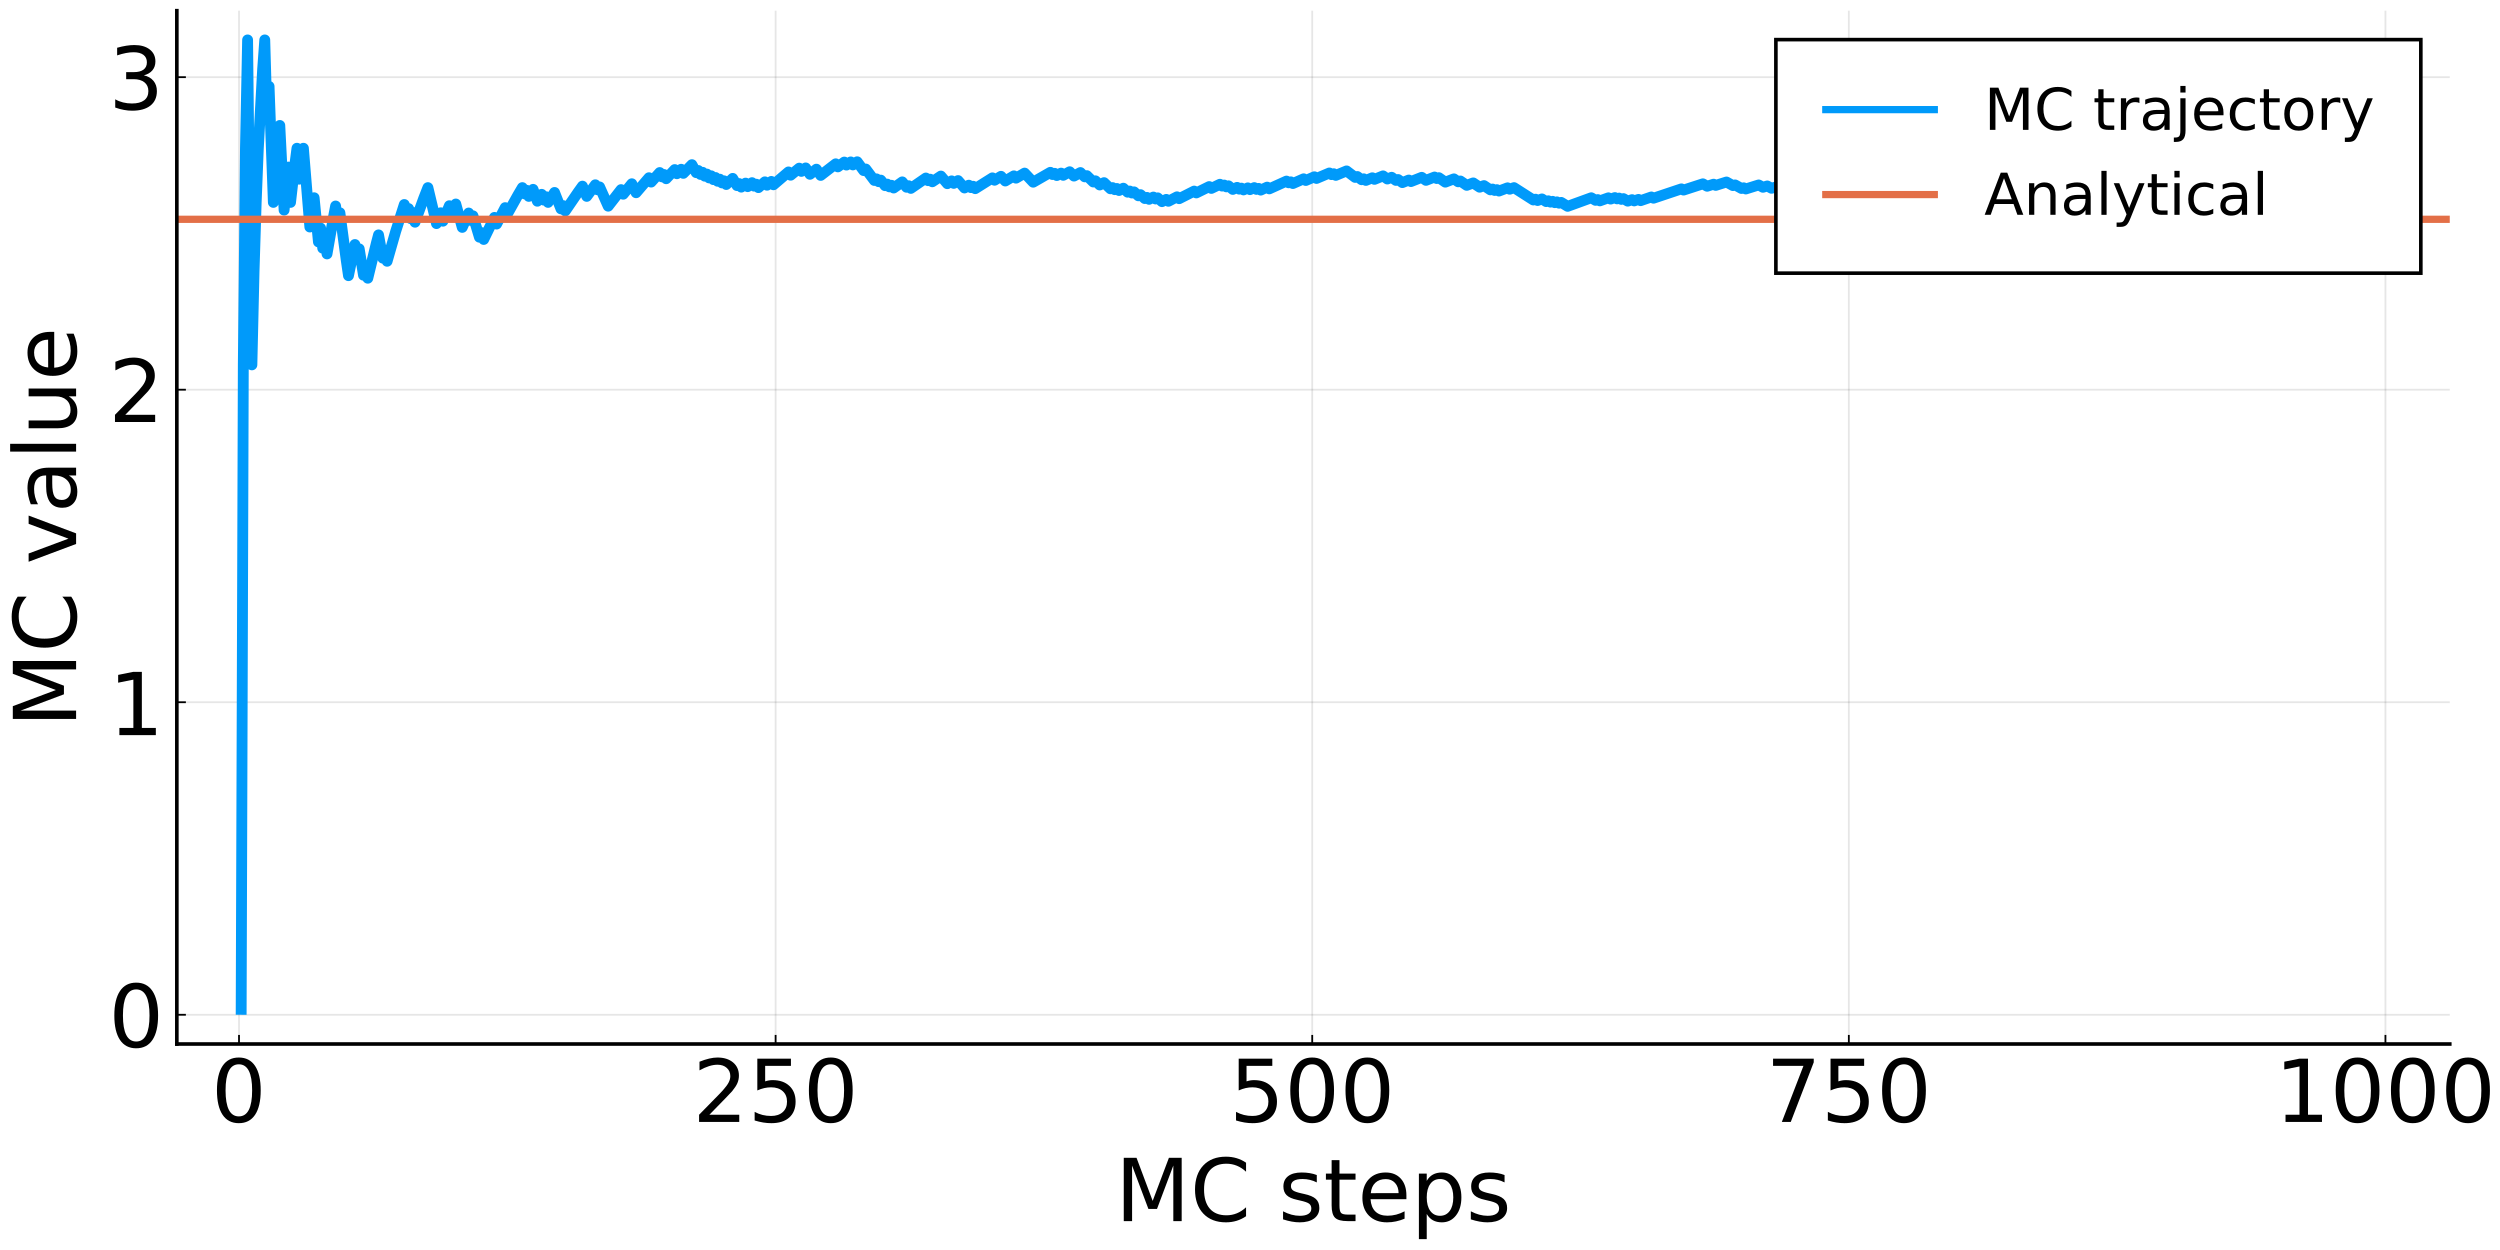
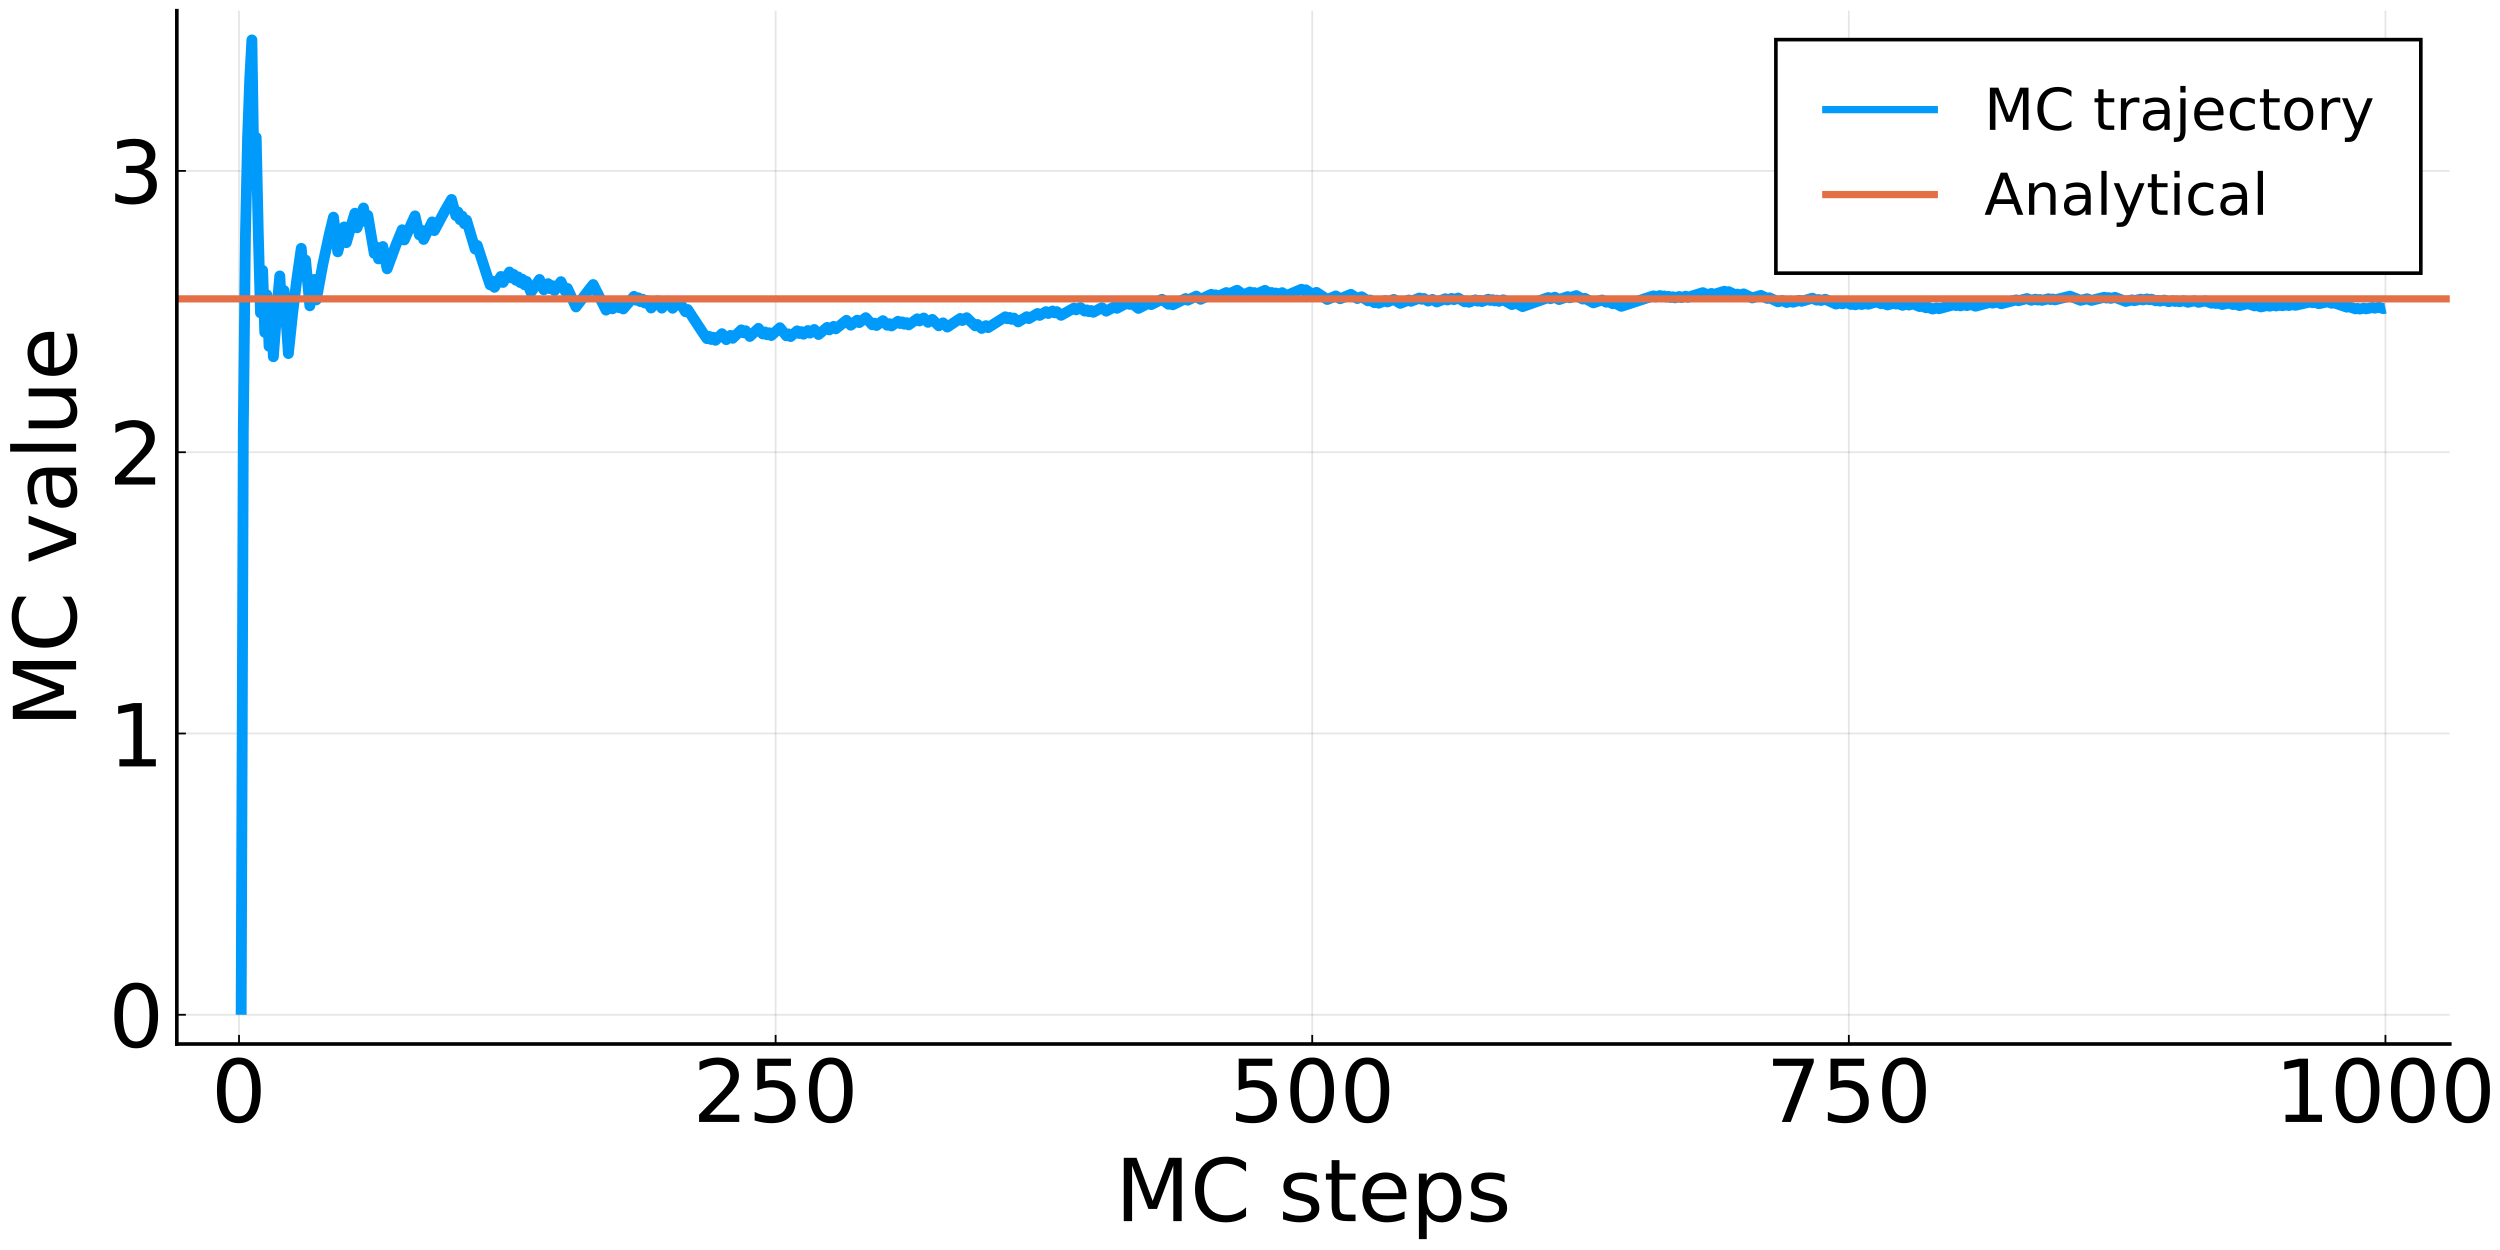
<svg xmlns="http://www.w3.org/2000/svg" xmlns:xlink="http://www.w3.org/1999/xlink" width="691.2pt" height="345.6pt" viewBox="0 0 691.2 345.6" version="1.1">
  <defs>
    <style type="text/css">*{stroke-linejoin: round; stroke-linecap: butt}</style>
  </defs>
  <g id="figure_1">
    <g id="patch_1">
      <path d="M 0 345.6  L 691.2 345.6  L 691.2 0  L 0 0  z " style="fill: #ffffff" />
    </g>
    <g id="axes_1">
      <g id="patch_2">
        <path d="M 48.89 288.647  L 677.311 288.647  L 677.311 2.953  L 48.89 2.953  z " style="fill: #ffffff" />
      </g>
      <g id="matplotlib.axis_1">
        <g id="xtick_1">
          <g id="line2d_1">
-             <path d="M 66.082 288.647  L 66.082 2.953  " clip-path="url(#pbb19b28d5f)" style="fill: none; stroke: #000000; stroke-opacity: 0.1; stroke-width: 0.5; stroke-linecap: square" />
+             <path d="M 66.082 288.647  L 66.082 2.953  " clip-path="url(#pf4a147abab)" style="fill: none; stroke: #000000; stroke-opacity: 0.1; stroke-width: 0.5; stroke-linecap: square" />
          </g>
          <g id="line2d_2">
            <defs>
-               <path id="m225889d27c" d="M 0 0  L 0 -2.5  " style="stroke: #000000; stroke-width: 0.5" />
-             </defs>
-             <g>
-               <use xlink:href="#m225889d27c" x="66.082" y="288.647" style="stroke: #000000; stroke-width: 0.5" />
+               <path id="m49ee4cf99d" d="M 0 0  L 0 -2.5  " style="stroke: #000000; stroke-width: 0.5" />
+             </defs>
+             <g>
+               <use xlink:href="#m49ee4cf99d" x="66.082" y="288.647" style="stroke: #000000; stroke-width: 0.5" />
            </g>
          </g>
          <g id="text_1">
            <g transform="translate(58.40232 310.3835)scale(0.24 -0.24)">
              <defs>
                <path id="DejaVuSans-30" d="M 2034 4250  Q 1547 4250 1301 3770  Q 1056 3291 1056 2328  Q 1056 1369 1301 889  Q 1547 409 2034 409  Q 2525 409 2770 889  Q 3016 1369 3016 2328  Q 3016 3291 2770 3770  Q 2525 4250 2034 4250  z M 2034 4750  Q 2819 4750 3233 4129  Q 3647 3509 3647 2328  Q 3647 1150 3233 529  Q 2819 -91 2034 -91  Q 1250 -91 836 529  Q 422 1150 422 2328  Q 422 3509 836 4129  Q 1250 4750 2034 4750  z " transform="scale(0.015625)" />
              </defs>
              <use xlink:href="#DejaVuSans-30" transform="translate(0 0.78125)" />
            </g>
          </g>
        </g>
        <g id="xtick_2">
          <g id="line2d_3">
-             <path d="M 214.443 288.647  L 214.443 2.953  " clip-path="url(#pbb19b28d5f)" style="fill: none; stroke: #000000; stroke-opacity: 0.1; stroke-width: 0.5; stroke-linecap: square" />
+             <path d="M 214.443 288.647  L 214.443 2.953  " clip-path="url(#pf4a147abab)" style="fill: none; stroke: #000000; stroke-opacity: 0.1; stroke-width: 0.5; stroke-linecap: square" />
          </g>
          <g id="line2d_4">
            <g>
-               <use xlink:href="#m225889d27c" x="214.443" y="288.647" style="stroke: #000000; stroke-width: 0.5" />
+               <use xlink:href="#m49ee4cf99d" x="214.443" y="288.647" style="stroke: #000000; stroke-width: 0.5" />
            </g>
          </g>
          <g id="text_2">
            <g transform="translate(191.5232 310.3835)scale(0.24 -0.24)">
              <defs>
                <path id="DejaVuSans-32" d="M 1228 531  L 3431 531  L 3431 0  L 469 0  L 469 531  Q 828 903 1448 1529  Q 2069 2156 2228 2338  Q 2531 2678 2651 2914  Q 2772 3150 2772 3378  Q 2772 3750 2511 3984  Q 2250 4219 1831 4219  Q 1534 4219 1204 4116  Q 875 4013 500 3803  L 500 4441  Q 881 4594 1212 4672  Q 1544 4750 1819 4750  Q 2544 4750 2975 4387  Q 3406 4025 3406 3419  Q 3406 3131 3298 2873  Q 3191 2616 2906 2266  Q 2828 2175 2409 1742  Q 1991 1309 1228 531  z " transform="scale(0.015625)" />
                <path id="DejaVuSans-35" d="M 691 4666  L 3169 4666  L 3169 4134  L 1269 4134  L 1269 2991  Q 1406 3038 1543 3061  Q 1681 3084 1819 3084  Q 2600 3084 3056 2656  Q 3513 2228 3513 1497  Q 3513 744 3044 326  Q 2575 -91 1722 -91  Q 1428 -91 1123 -41  Q 819 9 494 109  L 494 744  Q 775 591 1075 516  Q 1375 441 1709 441  Q 2250 441 2565 725  Q 2881 1009 2881 1497  Q 2881 1984 2565 2268  Q 2250 2553 1709 2553  Q 1456 2553 1204 2497  Q 953 2441 691 2322  L 691 4666  z " transform="scale(0.015625)" />
              </defs>
              <use xlink:href="#DejaVuSans-32" transform="translate(0 0.78125)" />
              <use xlink:href="#DejaVuSans-35" transform="translate(63.62305 0.78125)" />
              <use xlink:href="#DejaVuSans-30" transform="translate(127.2461 0.78125)" />
            </g>
          </g>
        </g>
        <g id="xtick_3">
          <g id="line2d_5">
-             <path d="M 362.804 288.647  L 362.804 2.953  " clip-path="url(#pbb19b28d5f)" style="fill: none; stroke: #000000; stroke-opacity: 0.1; stroke-width: 0.5; stroke-linecap: square" />
+             <path d="M 362.804 288.647  L 362.804 2.953  " clip-path="url(#pf4a147abab)" style="fill: none; stroke: #000000; stroke-opacity: 0.1; stroke-width: 0.5; stroke-linecap: square" />
          </g>
          <g id="line2d_6">
            <g>
-               <use xlink:href="#m225889d27c" x="362.804" y="288.647" style="stroke: #000000; stroke-width: 0.5" />
+               <use xlink:href="#m49ee4cf99d" x="362.804" y="288.647" style="stroke: #000000; stroke-width: 0.5" />
            </g>
          </g>
          <g id="text_3">
            <g transform="translate(339.8841 310.3835)scale(0.24 -0.24)">
              <use xlink:href="#DejaVuSans-35" transform="translate(0 0.78125)" />
              <use xlink:href="#DejaVuSans-30" transform="translate(63.62305 0.78125)" />
              <use xlink:href="#DejaVuSans-30" transform="translate(127.2461 0.78125)" />
            </g>
          </g>
        </g>
        <g id="xtick_4">
          <g id="line2d_7">
-             <path d="M 511.165 288.647  L 511.165 2.953  " clip-path="url(#pbb19b28d5f)" style="fill: none; stroke: #000000; stroke-opacity: 0.1; stroke-width: 0.5; stroke-linecap: square" />
+             <path d="M 511.165 288.647  L 511.165 2.953  " clip-path="url(#pf4a147abab)" style="fill: none; stroke: #000000; stroke-opacity: 0.1; stroke-width: 0.5; stroke-linecap: square" />
          </g>
          <g id="line2d_8">
            <g>
-               <use xlink:href="#m225889d27c" x="511.165" y="288.647" style="stroke: #000000; stroke-width: 0.5" />
+               <use xlink:href="#m49ee4cf99d" x="511.165" y="288.647" style="stroke: #000000; stroke-width: 0.5" />
            </g>
          </g>
          <g id="text_4">
            <g transform="translate(488.245 310.3835)scale(0.24 -0.24)">
              <defs>
                <path id="DejaVuSans-37" d="M 525 4666  L 3525 4666  L 3525 4397  L 1831 0  L 1172 0  L 2766 4134  L 525 4134  L 525 4666  z " transform="scale(0.015625)" />
              </defs>
              <use xlink:href="#DejaVuSans-37" transform="translate(0 0.78125)" />
              <use xlink:href="#DejaVuSans-35" transform="translate(63.62305 0.78125)" />
              <use xlink:href="#DejaVuSans-30" transform="translate(127.2461 0.78125)" />
            </g>
          </g>
        </g>
        <g id="xtick_5">
          <g id="line2d_9">
-             <path d="M 659.526 288.647  L 659.526 2.953  " clip-path="url(#pbb19b28d5f)" style="fill: none; stroke: #000000; stroke-opacity: 0.1; stroke-width: 0.5; stroke-linecap: square" />
+             <path d="M 659.526 288.647  L 659.526 2.953  " clip-path="url(#pf4a147abab)" style="fill: none; stroke: #000000; stroke-opacity: 0.1; stroke-width: 0.5; stroke-linecap: square" />
          </g>
          <g id="line2d_10">
            <g>
-               <use xlink:href="#m225889d27c" x="659.526" y="288.647" style="stroke: #000000; stroke-width: 0.5" />
+               <use xlink:href="#m49ee4cf99d" x="659.526" y="288.647" style="stroke: #000000; stroke-width: 0.5" />
            </g>
          </g>
          <g id="text_5">
            <g transform="translate(628.926 310.3835)scale(0.24 -0.24)">
              <defs>
                <path id="DejaVuSans-31" d="M 794 531  L 1825 531  L 1825 4091  L 703 3866  L 703 4441  L 1819 4666  L 2450 4666  L 2450 531  L 3481 531  L 3481 0  L 794 0  L 794 531  z " transform="scale(0.015625)" />
              </defs>
              <use xlink:href="#DejaVuSans-31" transform="translate(0 0.78125)" />
              <use xlink:href="#DejaVuSans-30" transform="translate(63.62305 0.78125)" />
              <use xlink:href="#DejaVuSans-30" transform="translate(127.2461 0.78125)" />
              <use xlink:href="#DejaVuSans-30" transform="translate(190.8691 0.78125)" />
            </g>
          </g>
        </g>
        <g id="text_6">
          <g transform="translate(308.3452 337.611)scale(0.24 -0.24)">
            <defs>
              <path id="DejaVuSans-4d" d="M 628 4666  L 1569 4666  L 2759 1491  L 3956 4666  L 4897 4666  L 4897 0  L 4281 0  L 4281 4097  L 3078 897  L 2444 897  L 1241 4097  L 1241 0  L 628 0  L 628 4666  z " transform="scale(0.015625)" />
              <path id="DejaVuSans-43" d="M 4122 4306  L 4122 3641  Q 3803 3938 3442 4084  Q 3081 4231 2675 4231  Q 1875 4231 1450 3742  Q 1025 3253 1025 2328  Q 1025 1406 1450 917  Q 1875 428 2675 428  Q 3081 428 3442 575  Q 3803 722 4122 1019  L 4122 359  Q 3791 134 3420 21  Q 3050 -91 2638 -91  Q 1578 -91 968 557  Q 359 1206 359 2328  Q 359 3453 968 4101  Q 1578 4750 2638 4750  Q 3056 4750 3426 4639  Q 3797 4528 4122 4306  z " transform="scale(0.015625)" />
              <path id="DejaVuSans-20" transform="scale(0.015625)" />
              <path id="DejaVuSans-73" d="M 2834 3397  L 2834 2853  Q 2591 2978 2328 3040  Q 2066 3103 1784 3103  Q 1356 3103 1142 2972  Q 928 2841 928 2578  Q 928 2378 1081 2264  Q 1234 2150 1697 2047  L 1894 2003  Q 2506 1872 2764 1633  Q 3022 1394 3022 966  Q 3022 478 2636 193  Q 2250 -91 1575 -91  Q 1294 -91 989 -36  Q 684 19 347 128  L 347 722  Q 666 556 975 473  Q 1284 391 1588 391  Q 1994 391 2212 530  Q 2431 669 2431 922  Q 2431 1156 2273 1281  Q 2116 1406 1581 1522  L 1381 1569  Q 847 1681 609 1914  Q 372 2147 372 2553  Q 372 3047 722 3315  Q 1072 3584 1716 3584  Q 2034 3584 2315 3537  Q 2597 3491 2834 3397  z " transform="scale(0.015625)" />
              <path id="DejaVuSans-74" d="M 1172 4494  L 1172 3500  L 2356 3500  L 2356 3053  L 1172 3053  L 1172 1153  Q 1172 725 1289 603  Q 1406 481 1766 481  L 2356 481  L 2356 0  L 1766 0  Q 1100 0 847 248  Q 594 497 594 1153  L 594 3053  L 172 3053  L 172 3500  L 594 3500  L 594 4494  L 1172 4494  z " transform="scale(0.015625)" />
              <path id="DejaVuSans-65" d="M 3597 1894  L 3597 1613  L 953 1613  Q 991 1019 1311 708  Q 1631 397 2203 397  Q 2534 397 2845 478  Q 3156 559 3463 722  L 3463 178  Q 3153 47 2828 -22  Q 2503 -91 2169 -91  Q 1331 -91 842 396  Q 353 884 353 1716  Q 353 2575 817 3079  Q 1281 3584 2069 3584  Q 2775 3584 3186 3129  Q 3597 2675 3597 1894  z M 3022 2063  Q 3016 2534 2758 2815  Q 2500 3097 2075 3097  Q 1594 3097 1305 2825  Q 1016 2553 972 2059  L 3022 2063  z " transform="scale(0.015625)" />
              <path id="DejaVuSans-70" d="M 1159 525  L 1159 -1331  L 581 -1331  L 581 3500  L 1159 3500  L 1159 2969  Q 1341 3281 1617 3432  Q 1894 3584 2278 3584  Q 2916 3584 3314 3078  Q 3713 2572 3713 1747  Q 3713 922 3314 415  Q 2916 -91 2278 -91  Q 1894 -91 1617 61  Q 1341 213 1159 525  z M 3116 1747  Q 3116 2381 2855 2742  Q 2594 3103 2138 3103  Q 1681 3103 1420 2742  Q 1159 2381 1159 1747  Q 1159 1113 1420 752  Q 1681 391 2138 391  Q 2594 391 2855 752  Q 3116 1113 3116 1747  z " transform="scale(0.015625)" />
            </defs>
            <use xlink:href="#DejaVuSans-4d" />
            <use xlink:href="#DejaVuSans-43" x="86.279" />
            <use xlink:href="#DejaVuSans-20" x="156.104" />
            <use xlink:href="#DejaVuSans-73" x="187.891" />
            <use xlink:href="#DejaVuSans-74" x="239.99" />
            <use xlink:href="#DejaVuSans-65" x="279.199" />
            <use xlink:href="#DejaVuSans-70" x="340.723" />
            <use xlink:href="#DejaVuSans-73" x="404.199" />
          </g>
        </g>
      </g>
      <g id="matplotlib.axis_2">
        <g id="ytick_1">
          <g id="line2d_11">
-             <path d="M 48.89 280.562  L 677.311 280.562  " clip-path="url(#pbb19b28d5f)" style="fill: none; stroke: #000000; stroke-opacity: 0.1; stroke-width: 0.5; stroke-linecap: square" />
+             <path d="M 48.89 280.562  L 677.311 280.562  " clip-path="url(#pf4a147abab)" style="fill: none; stroke: #000000; stroke-opacity: 0.1; stroke-width: 0.5; stroke-linecap: square" />
          </g>
          <g id="line2d_12">
            <defs>
-               <path id="m16755662ae" d="M 0 0  L 2.5 0  " style="stroke: #000000; stroke-width: 0.5" />
-             </defs>
-             <g>
-               <use xlink:href="#m16755662ae" x="48.89" y="280.562" style="stroke: #000000; stroke-width: 0.5" />
+               <path id="m89610fac63" d="M 0 0  L 2.5 0  " style="stroke: #000000; stroke-width: 0.5" />
+             </defs>
+             <g>
+               <use xlink:href="#m89610fac63" x="48.89" y="280.562" style="stroke: #000000; stroke-width: 0.5" />
            </g>
          </g>
          <g id="text_7">
            <g transform="translate(30.03026 289.6797)scale(0.24 -0.24)">
              <use xlink:href="#DejaVuSans-30" transform="translate(0 0.78125)" />
            </g>
          </g>
        </g>
        <g id="ytick_2">
          <g id="line2d_13">
-             <path d="M 48.89 194.153  L 677.311 194.153  " clip-path="url(#pbb19b28d5f)" style="fill: none; stroke: #000000; stroke-opacity: 0.1; stroke-width: 0.5; stroke-linecap: square" />
+             <path d="M 48.89 202.794  L 677.311 202.794  " clip-path="url(#pf4a147abab)" style="fill: none; stroke: #000000; stroke-opacity: 0.1; stroke-width: 0.5; stroke-linecap: square" />
          </g>
          <g id="line2d_14">
            <g>
-               <use xlink:href="#m16755662ae" x="48.89" y="194.153" style="stroke: #000000; stroke-width: 0.5" />
+               <use xlink:href="#m89610fac63" x="48.89" y="202.794" style="stroke: #000000; stroke-width: 0.5" />
            </g>
          </g>
          <g id="text_8">
-             <g transform="translate(30.03026 203.2709)scale(0.24 -0.24)">
+             <g transform="translate(30.03026 211.9117)scale(0.24 -0.24)">
              <use xlink:href="#DejaVuSans-31" transform="translate(0 0.09375)" />
            </g>
          </g>
        </g>
        <g id="ytick_3">
          <g id="line2d_15">
-             <path d="M 48.89 107.744  L 677.311 107.744  " clip-path="url(#pbb19b28d5f)" style="fill: none; stroke: #000000; stroke-opacity: 0.1; stroke-width: 0.5; stroke-linecap: square" />
+             <path d="M 48.89 125.026  L 677.311 125.026  " clip-path="url(#pf4a147abab)" style="fill: none; stroke: #000000; stroke-opacity: 0.1; stroke-width: 0.5; stroke-linecap: square" />
          </g>
          <g id="line2d_16">
            <g>
-               <use xlink:href="#m16755662ae" x="48.89" y="107.744" style="stroke: #000000; stroke-width: 0.5" />
+               <use xlink:href="#m89610fac63" x="48.89" y="125.026" style="stroke: #000000; stroke-width: 0.5" />
            </g>
          </g>
          <g id="text_9">
-             <g transform="translate(30.03026 116.8621)scale(0.24 -0.24)">
+             <g transform="translate(30.03026 134.1438)scale(0.24 -0.24)">
              <use xlink:href="#DejaVuSans-32" transform="translate(0 0.78125)" />
            </g>
          </g>
        </g>
        <g id="ytick_4">
          <g id="line2d_17">
-             <path d="M 48.89 21.335  L 677.311 21.335  " clip-path="url(#pbb19b28d5f)" style="fill: none; stroke: #000000; stroke-opacity: 0.1; stroke-width: 0.5; stroke-linecap: square" />
+             <path d="M 48.89 47.258  L 677.311 47.258  " clip-path="url(#pf4a147abab)" style="fill: none; stroke: #000000; stroke-opacity: 0.1; stroke-width: 0.5; stroke-linecap: square" />
          </g>
          <g id="line2d_18">
            <g>
-               <use xlink:href="#m16755662ae" x="48.89" y="21.335" style="stroke: #000000; stroke-width: 0.5" />
+               <use xlink:href="#m89610fac63" x="48.89" y="47.258" style="stroke: #000000; stroke-width: 0.5" />
            </g>
          </g>
          <g id="text_10">
-             <g transform="translate(30.03026 30.45325)scale(0.24 -0.24)">
+             <g transform="translate(30.03026 56.37589)scale(0.24 -0.24)">
              <defs>
                <path id="DejaVuSans-33" d="M 2597 2516  Q 3050 2419 3304 2112  Q 3559 1806 3559 1356  Q 3559 666 3084 287  Q 2609 -91 1734 -91  Q 1441 -91 1130 -33  Q 819 25 488 141  L 488 750  Q 750 597 1062 519  Q 1375 441 1716 441  Q 2309 441 2620 675  Q 2931 909 2931 1356  Q 2931 1769 2642 2001  Q 2353 2234 1838 2234  L 1294 2234  L 1294 2753  L 1863 2753  Q 2328 2753 2575 2939  Q 2822 3125 2822 3475  Q 2822 3834 2567 4026  Q 2313 4219 1838 4219  Q 1578 4219 1281 4162  Q 984 4106 628 3988  L 628 4550  Q 988 4650 1302 4700  Q 1616 4750 1894 4750  Q 2613 4750 3031 4423  Q 3450 4097 3450 3541  Q 3450 3153 3228 2886  Q 3006 2619 2597 2516  z " transform="scale(0.015625)" />
              </defs>
              <use xlink:href="#DejaVuSans-33" transform="translate(0 0.78125)" />
            </g>
          </g>
        </g>
        <g id="text_11">
          <g transform="translate(21.03901 201.1256)rotate(-90)scale(0.24 -0.24)">
            <defs>
              <path id="DejaVuSans-76" d="M 191 3500  L 800 3500  L 1894 563  L 2988 3500  L 3597 3500  L 2284 0  L 1503 0  L 191 3500  z " transform="scale(0.015625)" />
              <path id="DejaVuSans-61" d="M 2194 1759  Q 1497 1759 1228 1600  Q 959 1441 959 1056  Q 959 750 1161 570  Q 1363 391 1709 391  Q 2188 391 2477 730  Q 2766 1069 2766 1631  L 2766 1759  L 2194 1759  z M 3341 1997  L 3341 0  L 2766 0  L 2766 531  Q 2569 213 2275 61  Q 1981 -91 1556 -91  Q 1019 -91 701 211  Q 384 513 384 1019  Q 384 1609 779 1909  Q 1175 2209 1959 2209  L 2766 2209  L 2766 2266  Q 2766 2663 2505 2880  Q 2244 3097 1772 3097  Q 1472 3097 1187 3025  Q 903 2953 641 2809  L 641 3341  Q 956 3463 1253 3523  Q 1550 3584 1831 3584  Q 2591 3584 2966 3190  Q 3341 2797 3341 1997  z " transform="scale(0.015625)" />
              <path id="DejaVuSans-6c" d="M 603 4863  L 1178 4863  L 1178 0  L 603 0  L 603 4863  z " transform="scale(0.015625)" />
              <path id="DejaVuSans-75" d="M 544 1381  L 544 3500  L 1119 3500  L 1119 1403  Q 1119 906 1312 657  Q 1506 409 1894 409  Q 2359 409 2629 706  Q 2900 1003 2900 1516  L 2900 3500  L 3475 3500  L 3475 0  L 2900 0  L 2900 538  Q 2691 219 2414 64  Q 2138 -91 1772 -91  Q 1169 -91 856 284  Q 544 659 544 1381  z M 1991 3584  L 1991 3584  z " transform="scale(0.015625)" />
            </defs>
            <use xlink:href="#DejaVuSans-4d" />
            <use xlink:href="#DejaVuSans-43" x="86.279" />
            <use xlink:href="#DejaVuSans-20" x="156.104" />
            <use xlink:href="#DejaVuSans-76" x="187.891" />
            <use xlink:href="#DejaVuSans-61" x="247.07" />
            <use xlink:href="#DejaVuSans-6c" x="308.35" />
            <use xlink:href="#DejaVuSans-75" x="336.133" />
            <use xlink:href="#DejaVuSans-65" x="399.512" />
          </g>
        </g>
      </g>
      <g id="line2d_19">
-         <path d="M 66.676 280.562  L 67.269 100.879  L 67.863 40.985  L 68.456 11.038  L 69.05 64.943  L 69.643 100.879  L 70.236 75.211  L 70.83 55.959  L 71.423 40.985  L 72.61 19.206  L 73.204 11.038  L 73.797 31.771  L 74.391 23.873  L 75.577 55.959  L 76.764 40.985  L 77.358 34.681  L 78.545 58.098  L 79.732 46.194  L 80.325 55.959  L 81.512 45.593  L 82.105 40.985  L 82.699 49.542  L 83.886 40.985  L 85.666 62.765  L 86.853 54.676  L 88.04 66.886  L 88.633 63.052  L 89.227 68.629  L 89.82 64.943  L 90.414 70.202  L 92.194 60.043  L 92.787 56.957  L 93.381 61.818  L 93.974 58.826  L 95.754 72.13  L 96.348 76.217  L 98.128 67.605  L 98.722 71.477  L 99.315 68.793  L 100.502 76.096  L 101.095 73.47  L 101.689 76.922  L 104.063 67.189  L 104.656 64.943  L 105.843 71.379  L 106.436 69.171  L 107.03 72.235  L 109.404 63.959  L 111.777 56.542  L 112.371 59.414  L 112.964 57.665  L 113.558 60.451  L 114.151 58.732  L 114.745 61.437  L 117.118 54.914  L 118.305 51.875  L 120.679 61.818  L 121.866 58.826  L 122.459 61.16  L 124.24 56.876  L 124.833 59.135  L 126.02 56.404  L 127.8 62.87  L 129.581 58.898  L 130.174 60.95  L 130.768 59.668  L 132.548 65.585  L 133.141 64.307  L 133.735 66.204  L 136.702 60.111  L 137.296 61.948  L 139.669 57.408  L 140.263 59.193  L 143.23 53.886  L 144.417 51.875  L 145.01 53.595  L 145.604 52.607  L 146.197 54.295  L 147.384 52.352  L 148.571 55.636  L 149.758 53.729  L 150.351 55.326  L 150.945 54.388  L 151.538 55.959  L 153.319 53.209  L 155.099 57.756  L 155.692 56.851  L 156.286 58.323  L 159.846 53.116  L 161.033 51.467  L 162.22 54.295  L 164.594 51.088  L 165.187 52.462  L 165.781 51.681  L 168.155 57.004  L 171.715 52.426  L 172.309 53.7  L 174.683 50.804  L 175.869 53.288  L 179.43 49.139  L 180.023 50.344  L 182.397 47.708  L 182.991 48.89  L 183.584 48.245  L 184.178 49.413  L 186.551 46.886  L 187.145 48.032  L 188.332 46.8  L 188.925 47.93  L 191.299 45.527  L 192.486 47.734  L 193.079 47.143  L 193.673 48.228  L 194.266 47.64  L 194.86 48.714  L 195.453 48.129  L 196.046 49.19  L 196.64 48.608  L 197.233 49.658  L 197.827 49.079  L 198.42 50.117  L 199.014 49.542  L 199.607 50.569  L 200.201 49.996  L 200.794 51.012  L 202.574 49.319  L 203.761 51.312  L 204.355 50.754  L 204.948 51.736  L 206.135 50.629  L 206.728 51.6  L 207.915 50.508  L 208.509 51.467  L 209.102 50.926  L 209.696 51.875  L 211.476 50.275  L 212.069 51.211  L 213.256 50.163  L 213.85 51.088  L 218.004 47.536  L 218.597 48.443  L 220.971 46.493  L 221.565 47.386  L 222.751 46.43  L 223.938 48.191  L 225.719 46.774  L 226.906 48.5  L 231.06 45.294  L 231.653 46.138  L 233.433 44.808  L 234.027 45.642  L 235.214 44.768  L 235.807 45.593  L 236.994 44.729  L 238.774 47.16  L 239.368 46.729  L 241.742 49.889  L 242.335 49.455  L 242.929 50.231  L 243.522 49.799  L 244.709 51.333  L 245.302 50.902  L 245.896 51.66  L 246.489 51.23  L 247.083 51.982  L 249.456 50.289  L 250.643 51.77  L 251.237 51.352  L 251.83 52.084  L 255.984 49.221  L 256.578 49.942  L 257.171 49.542  L 257.765 50.257  L 260.138 48.678  L 261.919 50.786  L 263.106 50.006  L 263.699 50.698  L 264.886 49.925  L 266.666 51.972  L 267.853 51.203  L 268.447 51.875  L 269.04 51.493  L 269.633 52.161  L 274.381 49.176  L 274.974 49.833  L 276.755 48.746  L 277.942 50.045  L 280.315 48.617  L 280.909 49.258  L 283.283 47.859  L 285.656 50.374  L 290.404 47.64  L 290.997 48.255  L 291.591 47.921  L 292.184 48.531  L 293.371 47.866  L 293.965 48.472  L 295.745 47.486  L 296.932 48.684  L 298.712 47.708  L 299.899 48.89  L 300.493 48.567  L 302.273 50.316  L 302.866 49.992  L 304.053 51.142  L 305.24 50.497  L 307.02 52.197  L 307.614 51.875  L 308.207 52.436  L 308.801 52.115  L 309.394 52.672  L 310.581 52.034  L 311.768 53.138  L 312.361 52.82  L 312.955 53.367  L 313.548 53.05  L 314.735 54.136  L 315.329 53.82  L 316.516 54.894  L 317.109 54.578  L 317.702 55.111  L 318.889 54.483  L 319.483 55.012  L 320.076 54.7  L 321.263 55.75  L 322.45 55.127  L 323.043 55.648  L 325.417 54.417  L 326.011 54.933  L 330.165 52.83  L 330.758 53.34  L 334.319 51.586  L 334.912 52.092  L 337.286 50.946  L 337.88 51.447  L 338.473 51.164  L 339.066 51.662  L 339.66 51.379  L 340.847 52.369  L 342.034 51.805  L 342.627 52.296  L 343.22 52.015  L 343.814 52.504  L 345.001 51.945  L 345.594 52.43  L 346.781 51.875  L 347.375 52.358  L 347.968 52.082  L 348.561 52.562  L 350.342 51.739  L 350.935 52.216  L 355.683 50.068  L 356.276 50.539  L 356.87 50.275  L 357.463 50.744  L 360.43 49.438  L 361.024 49.903  L 363.398 48.876  L 363.991 49.337  L 367.552 47.824  L 368.145 48.281  L 368.739 48.032  L 369.332 48.487  L 372.299 47.253  L 374.673 49.048  L 375.266 48.803  L 376.453 49.689  L 377.047 49.444  L 377.64 49.884  L 379.421 49.153  L 380.014 49.59  L 382.388 48.627  L 383.575 49.494  L 384.762 49.016  L 385.948 49.875  L 386.542 49.637  L 387.729 50.489  L 389.509 49.777  L 390.103 50.2  L 393.07 49.029  L 394.257 49.867  L 396.63 48.943  L 397.224 49.358  L 397.817 49.128  L 399.598 50.364  L 401.971 49.451  L 403.158 50.265  L 403.752 50.038  L 405.532 51.247  L 407.312 50.569  L 409.093 51.762  L 410.28 51.312  L 412.06 52.492  L 412.653 52.267  L 413.247 52.657  L 413.84 52.433  L 414.434 52.821  L 416.808 51.931  L 417.401 52.317  L 418.588 51.875  L 423.929 55.289  L 424.522 55.067  L 425.116 55.439  L 426.303 54.997  L 427.489 55.738  L 428.083 55.517  L 428.676 55.885  L 429.27 55.665  L 429.863 56.032  L 430.457 55.813  L 431.05 56.178  L 431.644 55.959  L 433.424 57.048  L 439.952 54.676  L 441.139 55.39  L 441.732 55.178  L 442.326 55.534  L 444.699 54.692  L 445.293 55.045  L 446.48 54.627  L 447.073 54.979  L 447.667 54.771  L 448.26 55.122  L 448.853 54.914  L 450.04 55.612  L 451.227 55.198  L 451.821 55.544  L 453.008 55.132  L 453.601 55.477  L 456.568 54.457  L 457.162 54.8  L 464.876 52.216  L 465.47 52.555  L 470.811 50.821  L 471.998 51.493  L 473.778 50.924  L 474.372 51.258  L 477.339 50.32  L 479.119 51.312  L 479.713 51.125  L 481.493 52.109  L 482.086 51.922  L 482.68 52.248  L 486.24 51.137  L 487.427 51.783  L 488.614 51.416  L 489.801 52.058  L 492.175 51.329  L 492.768 51.648  L 493.955 51.286  L 495.736 52.236  L 496.329 52.056  L 496.922 52.37  L 498.109 52.01  L 498.703 52.323  L 499.89 51.965  L 501.67 52.899  L 502.263 52.72  L 503.45 53.338  L 505.824 52.625  L 507.011 53.238  L 510.572 52.181  L 512.945 53.394  L 514.726 52.869  L 515.319 53.17  L 516.506 52.822  L 517.693 53.421  L 518.286 53.247  L 518.88 53.545  L 519.473 53.372  L 520.067 53.669  L 521.254 53.323  L 521.847 53.619  L 523.627 53.104  L 524.221 53.399  L 524.814 53.228  L 525.408 53.521  L 527.781 52.841  L 528.375 53.133  L 528.968 52.964  L 530.155 53.546  L 531.936 53.041  L 532.529 53.33  L 534.309 52.828  L 534.903 53.116  L 536.09 52.783  L 536.683 53.07  L 537.87 52.738  L 539.65 53.595  L 540.837 53.264  L 541.431 53.548  L 542.024 53.382  L 543.804 54.229  L 547.365 53.245  L 549.145 54.083  L 550.926 53.595  L 552.113 54.149  L 553.3 53.825  L 553.893 54.101  L 555.08 53.778  L 555.673 54.053  L 557.454 53.572  L 558.047 53.846  L 559.827 53.367  L 560.421 53.64  L 561.608 53.323  L 562.795 53.866  L 563.982 53.55  L 564.575 53.82  L 566.355 53.348  L 566.949 53.617  L 567.542 53.46  L 569.323 54.264  L 569.916 54.107  L 570.509 54.374  L 573.477 53.595  L 575.257 54.388  L 577.037 53.924  L 577.631 54.187  L 578.224 54.033  L 578.818 54.295  L 580.005 53.988  L 580.598 54.249  L 582.378 53.79  L 582.972 54.051  L 584.159 53.746  L 584.752 54.006  L 585.939 53.703  L 587.126 54.219  L 588.313 53.917  L 590.093 54.687  L 591.28 54.385  L 592.467 54.895  L 593.06 54.745  L 593.654 54.999  L 594.247 54.849  L 594.841 55.102  L 595.434 54.952  L 596.027 55.204  L 598.995 54.458  L 599.588 54.71  L 600.182 54.561  L 600.775 54.812  L 601.368 54.664  L 602.555 55.164  L 603.742 54.868  L 604.336 55.117  L 604.929 54.97  L 606.116 55.465  L 608.49 54.878  L 609.677 55.37  L 612.05 54.787  L 612.644 55.032  L 614.424 54.598  L 615.018 54.842  L 615.611 54.698  L 616.205 54.941  L 617.391 54.653  L 617.985 54.896  L 619.172 54.609  L 619.765 54.852  L 620.952 54.566  L 622.139 55.048  L 625.7 54.196  L 626.887 54.676  L 630.447 53.833  L 631.041 54.072  L 632.228 53.793  L 632.821 54.03  L 634.601 53.614  L 635.195 53.851  L 635.788 53.713  L 636.975 54.185  L 637.569 54.046  L 638.755 54.516  L 648.251 52.342  L 650.624 53.268  L 652.998 52.734  L 653.592 52.964  L 654.778 52.699  L 655.372 52.928  L 655.965 52.796  L 657.152 53.253  L 657.746 53.12  L 658.339 53.348  L 659.526 53.084  L 659.526 53.084  " clip-path="url(#pbb19b28d5f)" style="fill: none; stroke: #009afa; stroke-width: 3" />
+         <path d="M 66.676 280.562  L 67.269 118.848  L 67.863 64.943  L 68.456 37.991  L 69.05 21.819  L 69.643 11.038  L 70.236 49.542  L 70.83 37.991  L 71.423 64.943  L 72.017 86.505  L 72.61 74.744  L 73.204 91.895  L 73.797 81.529  L 74.391 95.746  L 74.984 86.505  L 75.577 98.633  L 76.764 82.911  L 77.358 76.291  L 77.951 86.505  L 78.545 80.344  L 79.732 97.755  L 80.918 86.505  L 82.105 76.922  L 83.292 68.661  L 83.886 75.724  L 84.479 71.899  L 85.666 84.545  L 86.853 77.264  L 87.446 82.911  L 89.227 73.236  L 91.007 64.943  L 92.194 60.043  L 93.381 69.63  L 95.161 62.743  L 95.754 67.099  L 97.535 60.875  L 98.128 58.954  L 98.722 62.983  L 100.502 57.508  L 101.095 61.289  L 101.689 59.553  L 103.469 70.077  L 104.063 68.312  L 104.656 71.577  L 105.843 68.161  L 107.03 74.318  L 109.404 67.897  L 111.184 63.525  L 111.777 66.343  L 114.151 60.95  L 114.745 59.684  L 115.932 64.943  L 116.525 63.675  L 117.118 66.197  L 119.492 61.349  L 120.086 63.758  L 123.053 58.205  L 124.833 55.142  L 126.02 59.606  L 126.614 58.601  L 127.207 60.756  L 127.8 59.76  L 128.394 61.863  L 128.987 60.875  L 131.361 68.863  L 131.955 67.857  L 134.922 77.025  L 135.515 78.765  L 136.109 77.734  L 136.702 79.438  L 138.482 76.431  L 139.076 78.091  L 140.856 75.211  L 141.45 76.828  L 142.043 75.892  L 142.637 77.479  L 143.23 76.553  L 143.823 78.111  L 144.417 77.194  L 145.01 78.723  L 145.604 77.816  L 146.791 80.797  L 149.164 77.264  L 150.351 80.127  L 151.538 78.419  L 152.132 79.813  L 152.725 78.973  L 153.319 80.344  L 155.099 77.88  L 156.286 80.547  L 156.879 79.74  L 159.253 84.857  L 162.814 80.155  L 164.001 78.664  L 167.561 85.748  L 168.748 84.261  L 169.342 85.39  L 170.528 83.932  L 171.122 85.043  L 171.715 84.325  L 172.309 85.421  L 175.276 81.935  L 175.869 83.008  L 176.463 82.332  L 177.056 83.392  L 177.65 82.72  L 178.243 83.767  L 178.837 83.1  L 180.023 85.157  L 181.804 83.188  L 182.991 85.192  L 184.771 83.271  L 185.958 85.224  L 187.738 83.35  L 189.519 86.194  L 190.112 85.576  L 194.266 91.895  L 195.453 93.626  L 196.046 93.003  L 196.64 93.856  L 197.233 93.237  L 197.827 94.081  L 199.607 92.255  L 200.794 93.914  L 201.981 92.719  L 202.574 93.536  L 204.948 91.204  L 205.542 92.01  L 206.135 91.439  L 207.322 93.028  L 209.696 90.782  L 210.883 92.337  L 211.476 91.785  L 212.069 92.553  L 212.663 92.004  L 213.256 92.765  L 215.63 90.612  L 217.41 92.847  L 218.004 92.317  L 218.597 93.049  L 220.378 91.481  L 220.971 92.205  L 221.565 91.69  L 222.158 92.408  L 223.345 91.387  L 223.938 92.098  L 225.125 91.091  L 226.312 92.494  L 228.686 90.518  L 229.279 91.209  L 230.466 90.241  L 231.06 90.926  L 234.027 88.562  L 235.214 89.909  L 236.994 88.526  L 237.588 89.191  L 239.368 87.834  L 241.148 89.794  L 241.742 89.346  L 242.335 89.99  L 244.115 88.661  L 245.302 89.932  L 245.896 89.494  L 246.489 90.122  L 248.27 88.823  L 248.863 89.445  L 249.456 89.017  L 250.05 89.635  L 250.643 89.209  L 251.237 89.822  L 253.611 88.143  L 254.204 88.75  L 255.391 87.924  L 256.578 89.125  L 257.765 88.307  L 259.545 90.077  L 260.732 89.266  L 261.919 90.425  L 265.479 88.045  L 266.073 88.616  L 267.26 87.841  L 269.633 90.088  L 270.227 89.702  L 271.414 90.805  L 272.601 90.037  L 273.194 90.583  L 277.942 87.592  L 278.535 88.131  L 279.129 87.766  L 279.722 88.302  L 280.315 87.938  L 281.502 89  L 283.876 87.562  L 284.47 88.087  L 286.843 86.679  L 287.437 87.199  L 289.217 86.161  L 289.811 86.676  L 290.997 85.993  L 291.591 86.505  L 292.184 86.165  L 293.371 87.18  L 296.932 85.175  L 297.525 85.676  L 298.712 85.02  L 299.899 86.012  L 300.493 85.686  L 301.086 86.178  L 301.679 85.853  L 302.273 86.342  L 304.647 85.057  L 305.834 86.025  L 308.207 84.761  L 308.801 85.24  L 311.768 83.693  L 312.361 84.167  L 312.955 83.862  L 314.735 85.27  L 317.702 83.759  L 318.296 84.222  L 321.263 82.744  L 323.043 84.115  L 323.637 83.822  L 324.23 84.274  L 327.791 82.545  L 328.384 82.993  L 330.758 81.864  L 331.945 82.751  L 334.912 81.364  L 335.506 81.803  L 336.099 81.529  L 336.693 81.966  L 339.066 80.88  L 339.66 81.313  L 342.034 80.245  L 343.814 81.529  L 345.594 80.737  L 346.188 81.16  L 346.781 80.898  L 347.375 81.319  L 349.748 80.28  L 350.935 81.114  L 351.529 80.857  L 352.122 81.271  L 352.716 81.014  L 353.309 81.426  L 354.496 80.915  L 355.683 81.733  L 359.837 79.971  L 360.43 80.375  L 361.024 80.127  L 362.804 81.33  L 363.991 80.835  L 366.958 82.805  L 369.332 81.821  L 370.519 82.596  L 373.486 81.385  L 375.266 82.532  L 376.453 82.052  L 378.234 83.185  L 378.827 82.945  L 380.014 83.693  L 380.607 83.454  L 381.201 83.825  L 382.981 83.113  L 383.575 83.482  L 385.355 82.778  L 387.135 83.874  L 389.509 82.944  L 390.103 83.306  L 392.476 82.389  L 393.07 82.748  L 393.663 82.521  L 394.85 83.236  L 396.037 82.782  L 397.224 83.491  L 399.598 82.592  L 400.191 82.943  L 401.378 82.498  L 401.971 82.848  L 403.158 82.405  L 404.939 83.446  L 405.532 83.225  L 406.126 83.57  L 407.906 82.911  L 408.499 83.254  L 409.093 83.036  L 409.686 83.377  L 411.467 82.726  L 412.06 83.065  L 412.653 82.85  L 413.247 83.188  L 413.84 82.973  L 414.434 83.309  L 415.621 82.881  L 417.994 84.214  L 419.181 83.787  L 420.962 84.774  L 428.083 82.263  L 428.676 82.588  L 429.863 82.178  L 431.05 82.824  L 433.424 82.011  L 434.017 82.332  L 435.798 81.729  L 437.578 82.682  L 438.171 82.481  L 440.545 83.737  L 442.919 82.94  L 444.106 83.56  L 444.699 83.362  L 445.886 83.978  L 446.48 83.78  L 448.26 84.697  L 457.162 81.793  L 457.755 82.095  L 458.942 81.717  L 459.535 82.017  L 460.129 81.829  L 460.722 82.128  L 461.316 81.94  L 461.909 82.238  L 462.503 82.051  L 463.096 82.347  L 464.283 81.974  L 464.876 82.27  L 466.063 81.898  L 466.657 82.193  L 470.811 80.909  L 471.998 81.493  L 473.185 81.13  L 473.778 81.42  L 476.745 80.522  L 477.339 80.811  L 477.932 80.633  L 479.713 81.493  L 480.306 81.315  L 480.899 81.6  L 482.086 81.245  L 484.46 82.376  L 486.834 81.669  L 488.614 82.507  L 489.208 82.332  L 491.581 83.438  L 492.768 83.086  L 493.955 83.634  L 495.142 83.284  L 495.736 83.557  L 497.516 83.035  L 498.109 83.306  L 501.077 82.446  L 502.263 82.985  L 502.857 82.814  L 503.45 83.082  L 504.637 82.741  L 507.604 84.071  L 508.791 83.73  L 509.385 83.994  L 510.572 83.655  L 511.758 84.179  L 512.352 84.01  L 512.945 84.271  L 514.132 83.935  L 514.726 84.195  L 515.913 83.859  L 516.506 84.119  L 518.88 83.453  L 520.067 83.968  L 520.66 83.803  L 521.847 84.315  L 523.627 83.82  L 524.221 84.075  L 524.814 83.911  L 526.001 84.418  L 527.188 84.091  L 527.781 84.343  L 528.968 84.017  L 530.749 84.77  L 531.342 84.607  L 532.529 85.106  L 533.122 84.943  L 534.309 85.439  L 535.496 85.115  L 536.09 85.361  L 540.244 84.238  L 540.837 84.483  L 541.431 84.325  L 542.024 84.569  L 543.211 84.252  L 543.804 84.496  L 544.991 84.18  L 546.178 84.666  L 550.332 83.572  L 550.926 83.813  L 552.113 83.504  L 553.3 83.984  L 557.454 82.911  L 558.047 83.15  L 560.421 82.545  L 561.608 83.019  L 562.795 82.718  L 563.388 82.954  L 563.982 82.804  L 564.575 83.04  L 566.355 82.592  L 566.949 82.826  L 567.542 82.677  L 568.136 82.911  L 572.29 81.879  L 575.257 83.037  L 577.037 82.598  L 578.224 83.057  L 581.785 82.188  L 582.378 82.416  L 582.972 82.272  L 583.565 82.499  L 584.752 82.212  L 587.719 83.341  L 589.5 82.911  L 590.093 83.135  L 591.873 82.708  L 592.467 82.932  L 593.654 82.649  L 594.247 82.871  L 594.841 82.73  L 596.027 83.173  L 596.621 83.032  L 597.214 83.253  L 598.401 82.971  L 599.588 83.411  L 600.775 83.131  L 601.368 83.35  L 601.962 83.21  L 602.555 83.428  L 603.742 83.149  L 604.929 83.584  L 606.709 83.168  L 607.896 83.6  L 609.677 83.186  L 611.457 83.83  L 612.05 83.693  L 612.644 83.906  L 613.237 83.769  L 614.424 84.195  L 616.205 83.784  L 617.391 84.207  L 617.985 84.071  L 619.172 84.492  L 621.546 83.948  L 623.326 84.576  L 623.919 84.44  L 625.106 84.857  L 626.887 84.451  L 627.48 84.659  L 628.667 84.39  L 629.26 84.596  L 630.447 84.328  L 631.041 84.534  L 632.228 84.267  L 632.821 84.473  L 634.008 84.207  L 634.601 84.412  L 638.755 83.488  L 639.349 83.693  L 639.942 83.562  L 641.129 83.968  L 643.503 83.447  L 644.69 83.851  L 645.283 83.721  L 648.844 84.924  L 649.437 84.794  L 651.218 85.39  L 651.811 85.26  L 652.405 85.457  L 653.592 85.198  L 654.185 85.395  L 655.965 85.008  L 656.559 85.205  L 657.746 84.948  L 658.933 85.339  L 659.526 85.211  L 659.526 85.211  " clip-path="url(#pf4a147abab)" style="fill: none; stroke: #009afa; stroke-width: 3" />
      </g>
      <g id="line2d_20">
-         <path d="M -1 60.636  L 692.2 60.636  " clip-path="url(#pbb19b28d5f)" style="fill: none; stroke: #e36f47; stroke-width: 2" />
+         <path d="M -1 82.628  L 692.2 82.628  " clip-path="url(#pf4a147abab)" style="fill: none; stroke: #e36f47; stroke-width: 2" />
      </g>
      <g id="patch_3">
        <path d="M 48.89 288.647  L 48.89 2.953  " style="fill: none; stroke: #000000; stroke-linejoin: miter; stroke-linecap: square" />
      </g>
      <g id="patch_4">
        <path d="M 48.89 288.647  L 677.311 288.647  " style="fill: none; stroke: #000000; stroke-linejoin: miter; stroke-linecap: square" />
      </g>
      <g id="legend_1">
        <g id="patch_5">
          <path d="M 490.996 75.523  L 669.311 75.523  L 669.311 10.953  L 490.996 10.953  z " style="fill: #ffffff; stroke: #000000; stroke-linejoin: miter" />
        </g>
        <g id="line2d_21">
          <path d="M 503.796 30.31  L 519.796 30.31  L 535.796 30.31  " style="fill: none; stroke: #009afa; stroke-width: 2; stroke-linejoin: miter" />
        </g>
        <g id="text_12">
          <g transform="translate(548.5965 35.91026)scale(0.16 -0.16)">
            <defs>
              <path id="DejaVuSans-72" d="M 2631 2963  Q 2534 3019 2420 3045  Q 2306 3072 2169 3072  Q 1681 3072 1420 2755  Q 1159 2438 1159 1844  L 1159 0  L 581 0  L 581 3500  L 1159 3500  L 1159 2956  Q 1341 3275 1631 3429  Q 1922 3584 2338 3584  Q 2397 3584 2469 3576  Q 2541 3569 2628 3553  L 2631 2963  z " transform="scale(0.015625)" />
              <path id="DejaVuSans-6a" d="M 603 3500  L 1178 3500  L 1178 -63  Q 1178 -731 923 -1031  Q 669 -1331 103 -1331  L -116 -1331  L -116 -844  L 38 -844  Q 366 -844 484 -692  Q 603 -541 603 -63  L 603 3500  z M 603 4863  L 1178 4863  L 1178 4134  L 603 4134  L 603 4863  z " transform="scale(0.015625)" />
              <path id="DejaVuSans-63" d="M 3122 3366  L 3122 2828  Q 2878 2963 2633 3030  Q 2388 3097 2138 3097  Q 1578 3097 1268 2742  Q 959 2388 959 1747  Q 959 1106 1268 751  Q 1578 397 2138 397  Q 2388 397 2633 464  Q 2878 531 3122 666  L 3122 134  Q 2881 22 2623 -34  Q 2366 -91 2075 -91  Q 1284 -91 818 406  Q 353 903 353 1747  Q 353 2603 823 3093  Q 1294 3584 2113 3584  Q 2378 3584 2631 3529  Q 2884 3475 3122 3366  z " transform="scale(0.015625)" />
              <path id="DejaVuSans-6f" d="M 1959 3097  Q 1497 3097 1228 2736  Q 959 2375 959 1747  Q 959 1119 1226 758  Q 1494 397 1959 397  Q 2419 397 2687 759  Q 2956 1122 2956 1747  Q 2956 2369 2687 2733  Q 2419 3097 1959 3097  z M 1959 3584  Q 2709 3584 3137 3096  Q 3566 2609 3566 1747  Q 3566 888 3137 398  Q 2709 -91 1959 -91  Q 1206 -91 779 398  Q 353 888 353 1747  Q 353 2609 779 3096  Q 1206 3584 1959 3584  z " transform="scale(0.015625)" />
              <path id="DejaVuSans-79" d="M 2059 -325  Q 1816 -950 1584 -1140  Q 1353 -1331 966 -1331  L 506 -1331  L 506 -850  L 844 -850  Q 1081 -850 1212 -737  Q 1344 -625 1503 -206  L 1606 56  L 191 3500  L 800 3500  L 1894 763  L 2988 3500  L 3597 3500  L 2059 -325  z " transform="scale(0.015625)" />
            </defs>
            <use xlink:href="#DejaVuSans-4d" />
            <use xlink:href="#DejaVuSans-43" x="86.279" />
            <use xlink:href="#DejaVuSans-20" x="156.104" />
            <use xlink:href="#DejaVuSans-74" x="187.891" />
            <use xlink:href="#DejaVuSans-72" x="227.1" />
            <use xlink:href="#DejaVuSans-61" x="268.213" />
            <use xlink:href="#DejaVuSans-6a" x="329.492" />
            <use xlink:href="#DejaVuSans-65" x="357.275" />
            <use xlink:href="#DejaVuSans-63" x="418.799" />
            <use xlink:href="#DejaVuSans-74" x="473.779" />
            <use xlink:href="#DejaVuSans-6f" x="512.988" />
            <use xlink:href="#DejaVuSans-72" x="574.17" />
            <use xlink:href="#DejaVuSans-79" x="615.283" />
          </g>
        </g>
        <g id="line2d_22">
          <path d="M 503.796 53.795  L 519.796 53.795  L 535.796 53.795  " style="fill: none; stroke: #e36f47; stroke-width: 2; stroke-linejoin: miter" />
        </g>
        <g id="text_13">
          <g transform="translate(548.5965 59.39526)scale(0.16 -0.16)">
            <defs>
              <path id="DejaVuSans-41" d="M 2188 4044  L 1331 1722  L 3047 1722  L 2188 4044  z M 1831 4666  L 2547 4666  L 4325 0  L 3669 0  L 3244 1197  L 1141 1197  L 716 0  L 50 0  L 1831 4666  z " transform="scale(0.015625)" />
              <path id="DejaVuSans-6e" d="M 3513 2113  L 3513 0  L 2938 0  L 2938 2094  Q 2938 2591 2744 2837  Q 2550 3084 2163 3084  Q 1697 3084 1428 2787  Q 1159 2491 1159 1978  L 1159 0  L 581 0  L 581 3500  L 1159 3500  L 1159 2956  Q 1366 3272 1645 3428  Q 1925 3584 2291 3584  Q 2894 3584 3203 3211  Q 3513 2838 3513 2113  z " transform="scale(0.015625)" />
              <path id="DejaVuSans-69" d="M 603 3500  L 1178 3500  L 1178 0  L 603 0  L 603 3500  z M 603 4863  L 1178 4863  L 1178 4134  L 603 4134  L 603 4863  z " transform="scale(0.015625)" />
            </defs>
            <use xlink:href="#DejaVuSans-41" />
            <use xlink:href="#DejaVuSans-6e" x="68.408" />
            <use xlink:href="#DejaVuSans-61" x="131.787" />
            <use xlink:href="#DejaVuSans-6c" x="193.066" />
            <use xlink:href="#DejaVuSans-79" x="220.85" />
            <use xlink:href="#DejaVuSans-74" x="280.029" />
            <use xlink:href="#DejaVuSans-69" x="319.238" />
            <use xlink:href="#DejaVuSans-63" x="347.021" />
            <use xlink:href="#DejaVuSans-61" x="402.002" />
            <use xlink:href="#DejaVuSans-6c" x="463.281" />
          </g>
        </g>
      </g>
    </g>
  </g>
  <defs>
-     <clipPath id="pbb19b28d5f">
+     <clipPath id="pf4a147abab">
      <rect x="48.89" y="2.953" width="628.421" height="285.694" />
    </clipPath>
  </defs>
</svg>
